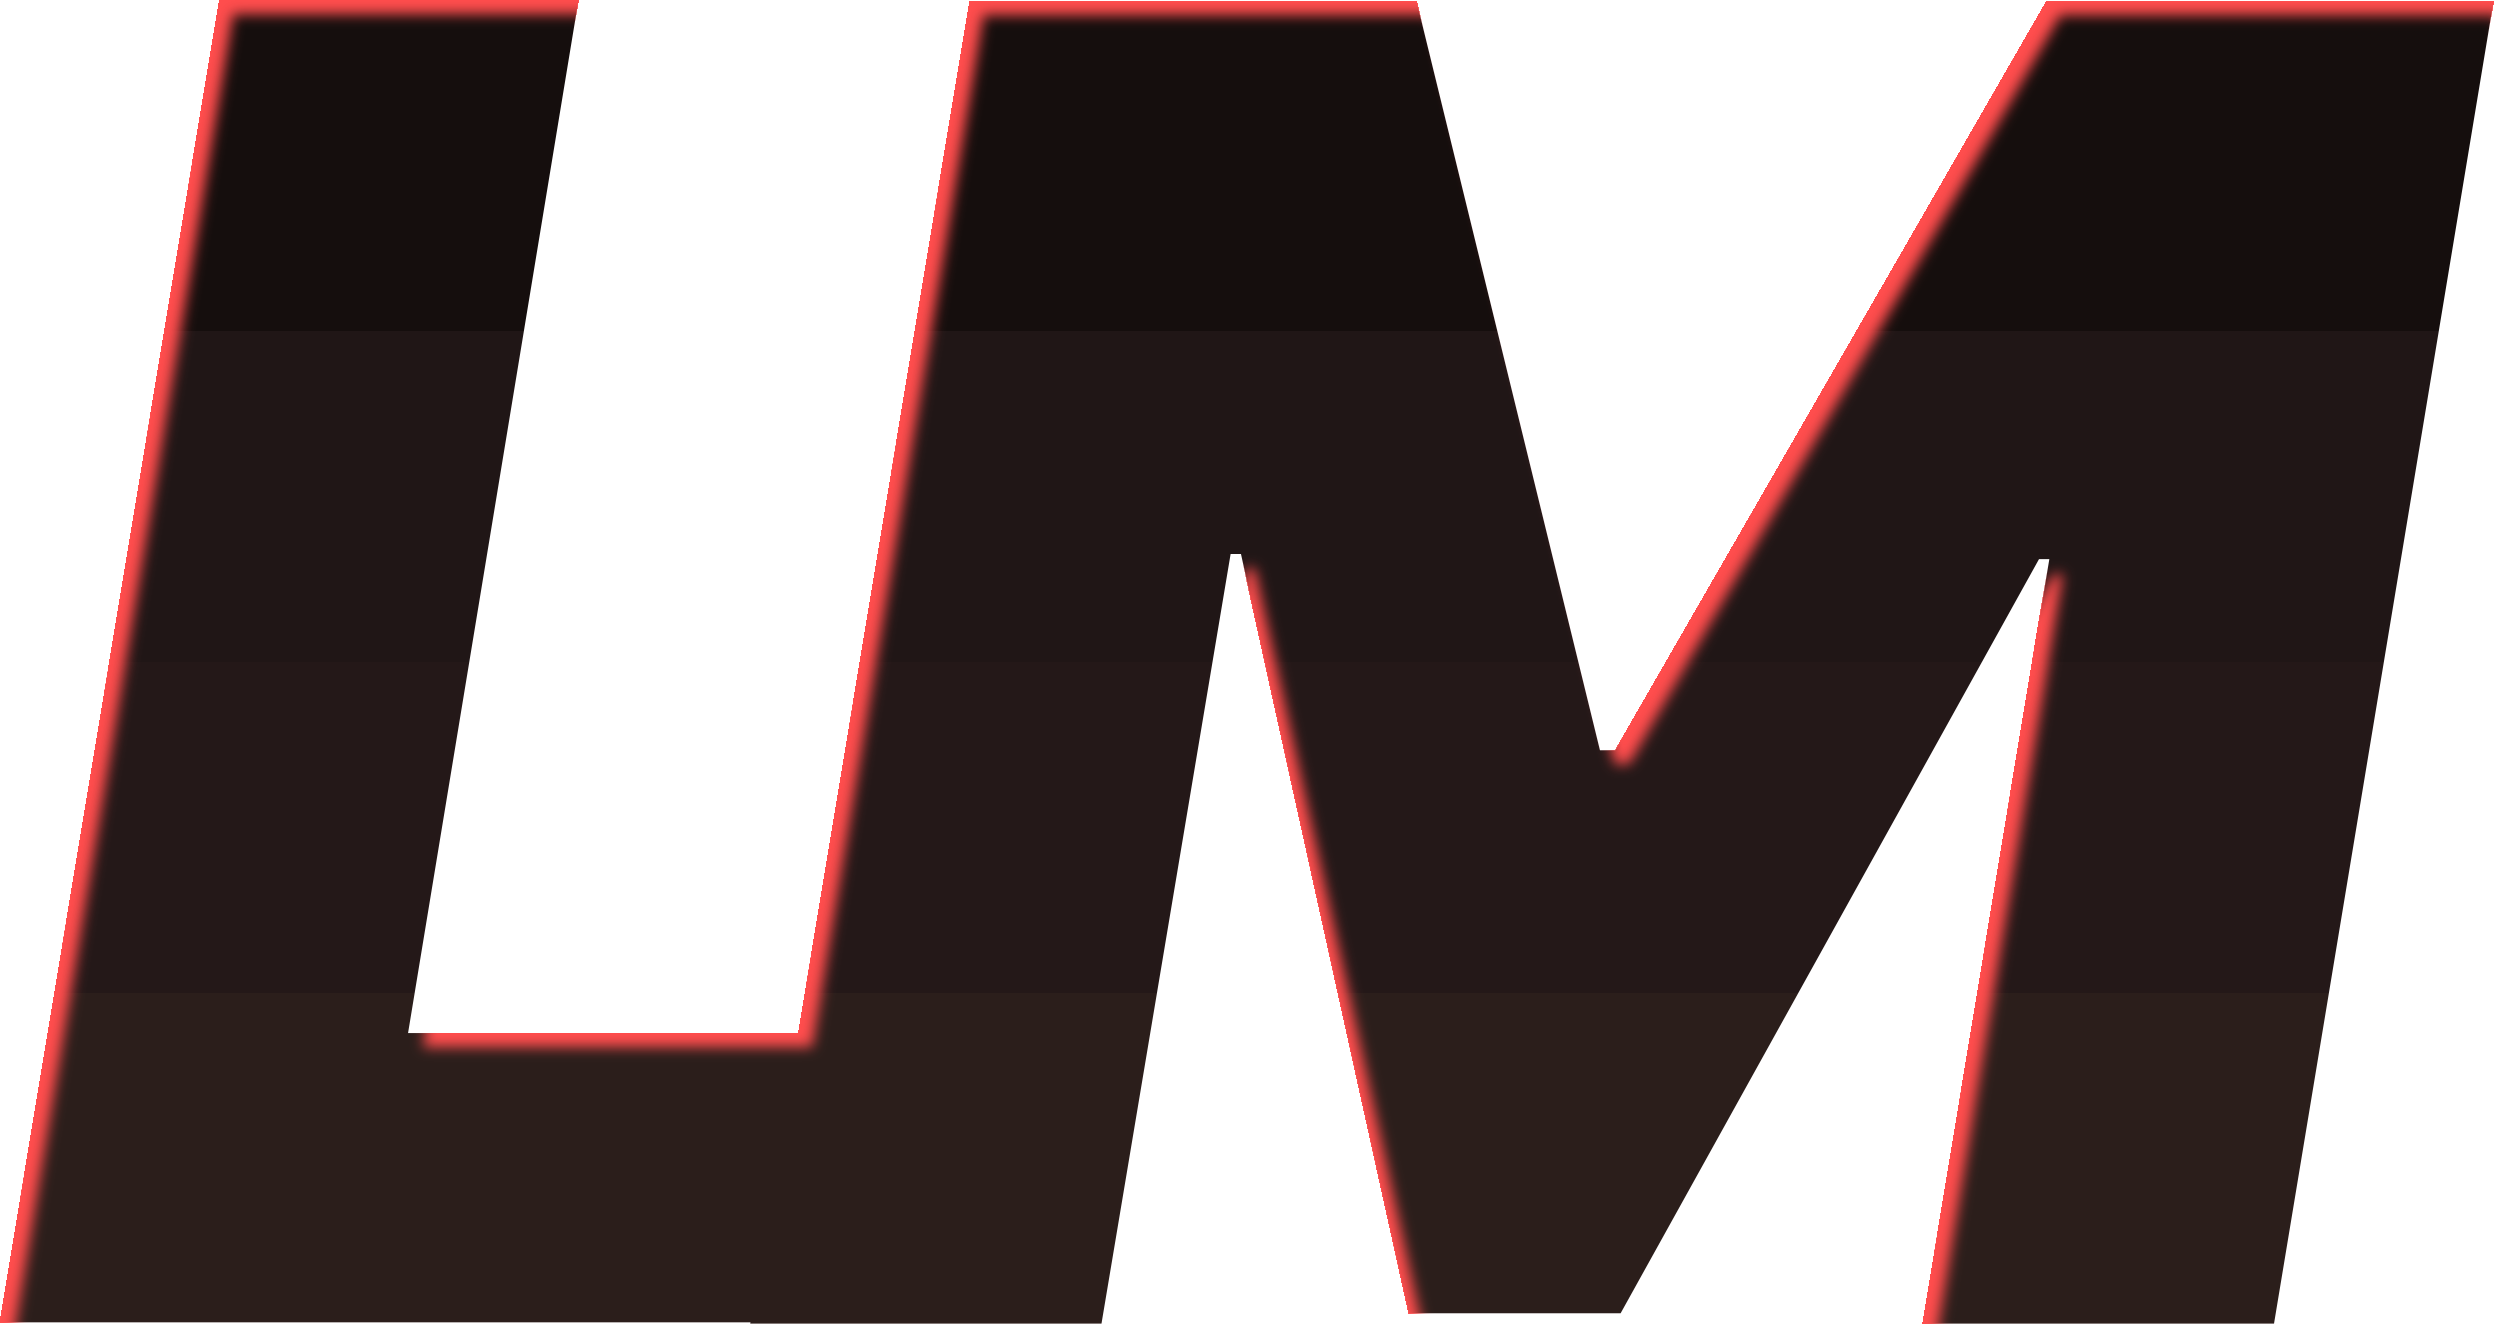
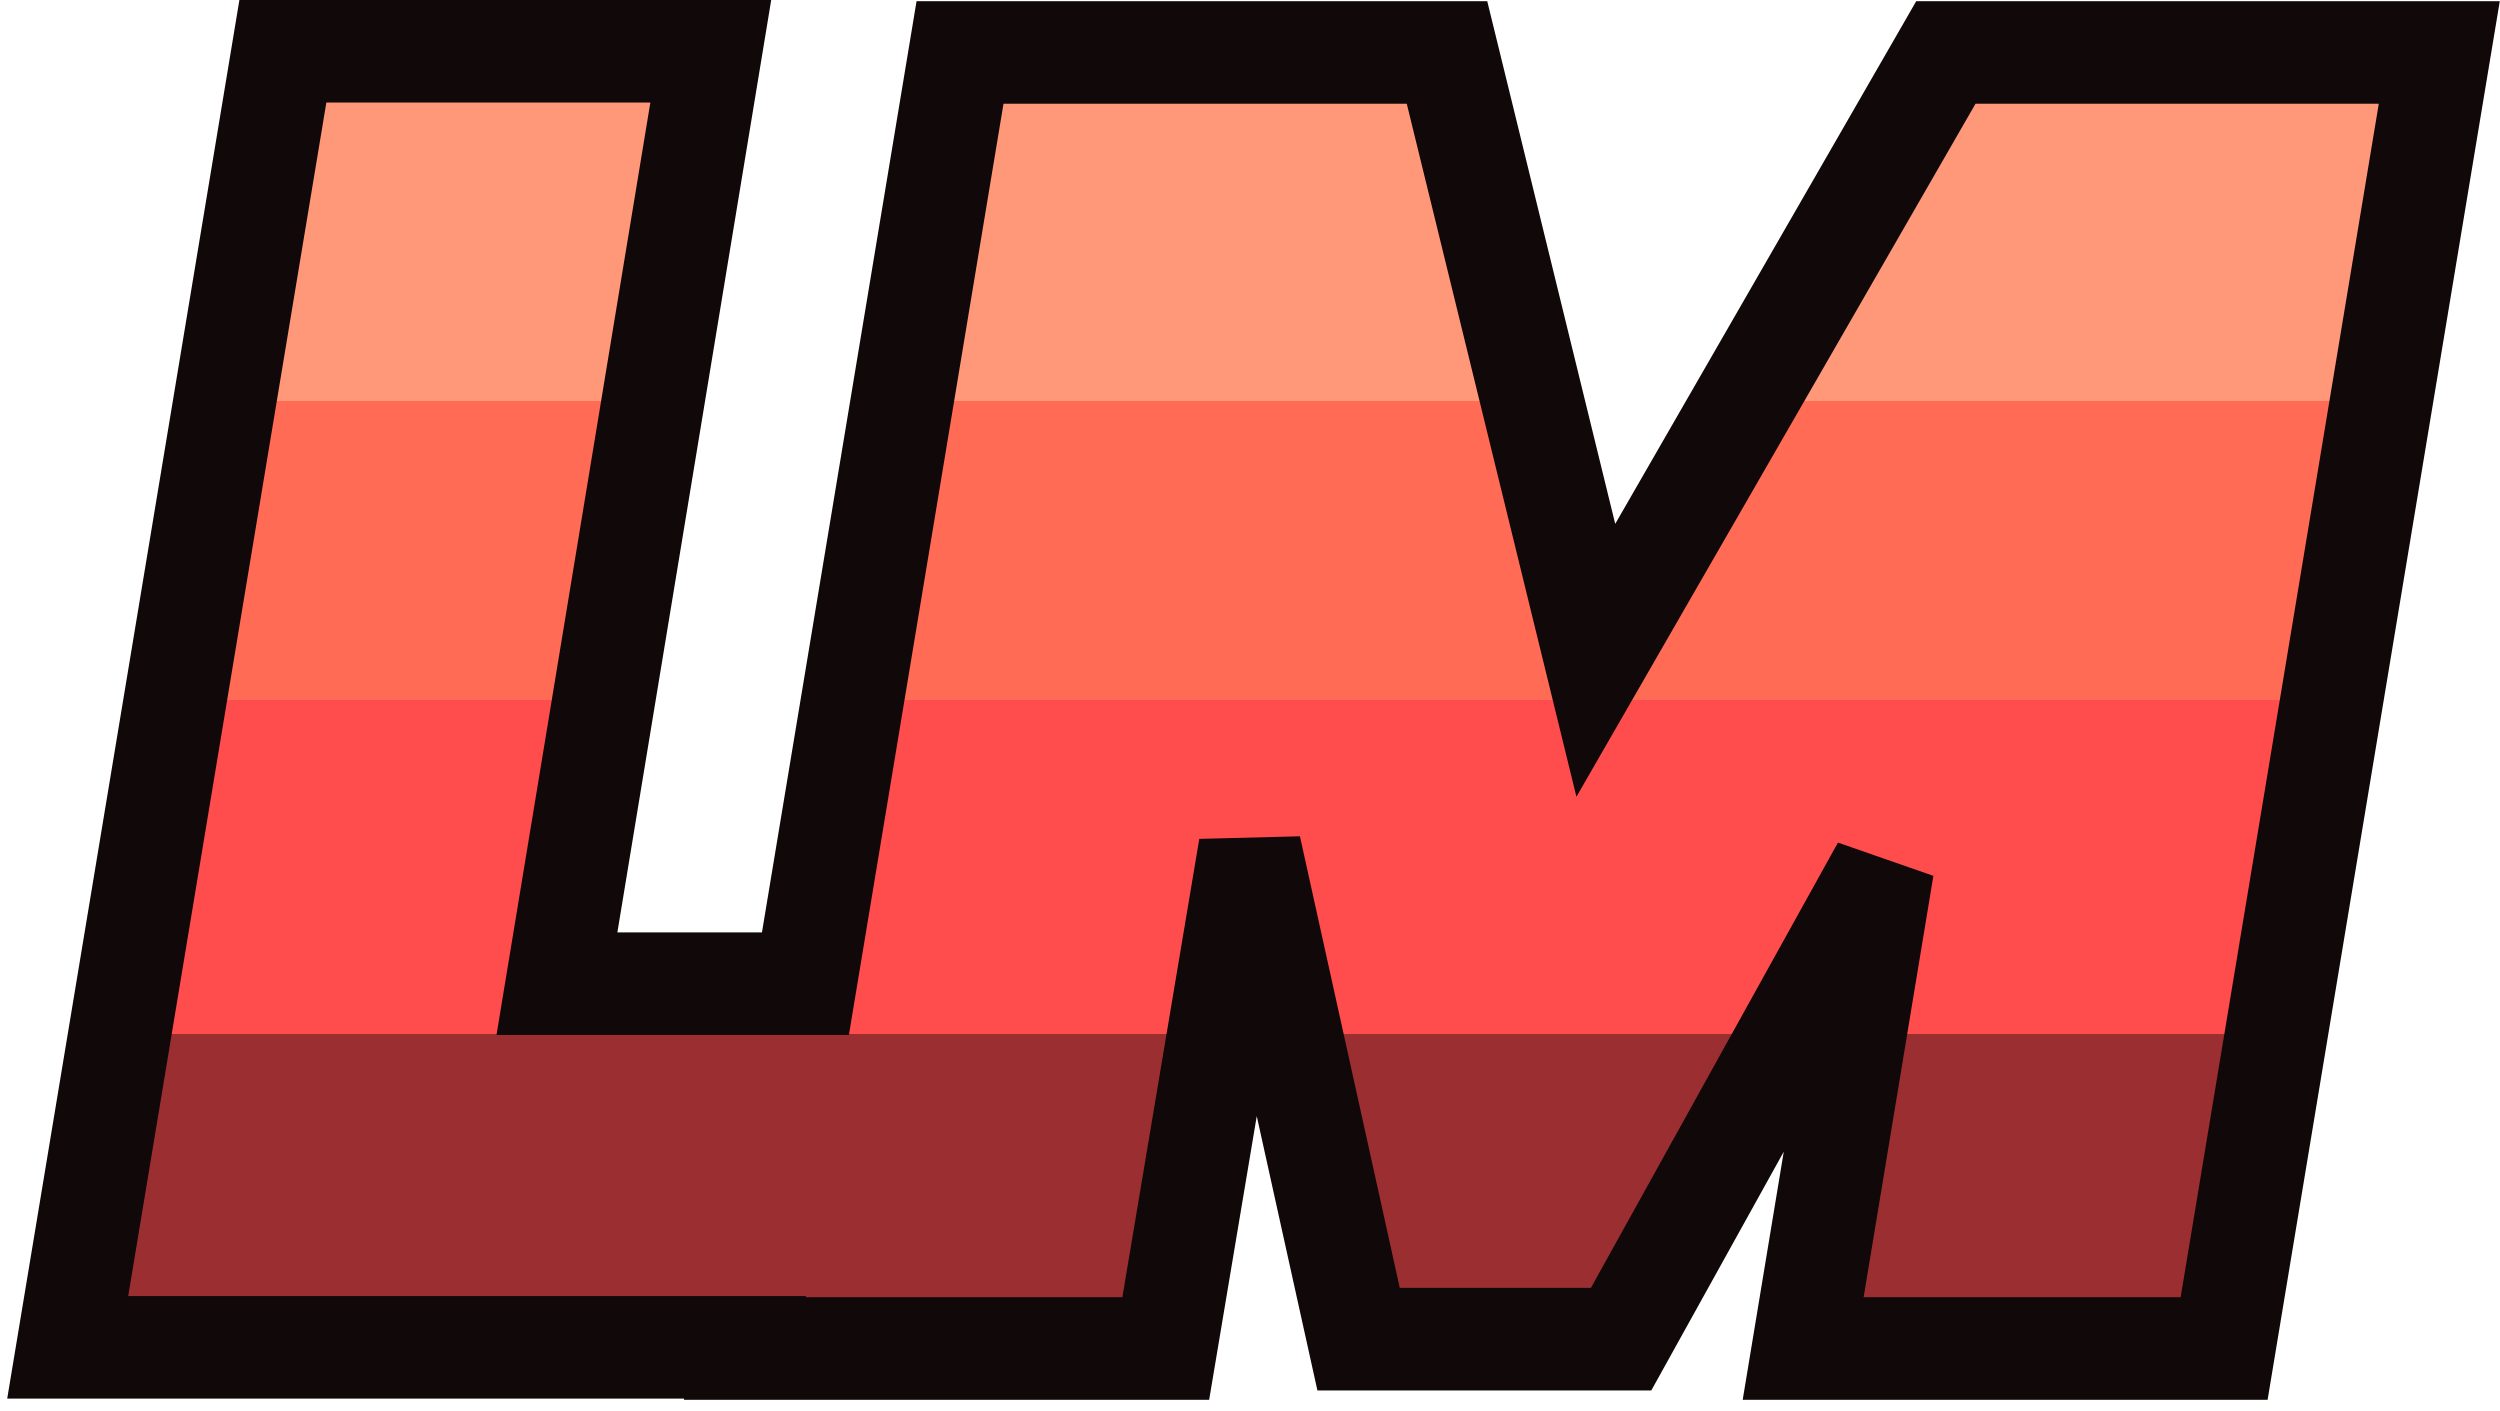
- <svg xmlns="http://www.w3.org/2000/svg" width="176" height="94" viewBox="0 0 176 94" fill="none">
-   <g filter="url(#filter0_i_3_12)">
-     <path d="M15.454 0L0 93.091H52.833L52.818 93.182H77.545L86.636 39H87.364L99.182 92.455H114.091L143.545 39.364H144.273L135.364 93.182H160.091L175.545 0.091H144.091L113.727 52.818H112.636L99.727 0.091H68.273L56.214 72.727H28.727L40.727 0H15.454Z" fill="url(#paint0_linear_3_12)" />
-   </g>
+ <svg xmlns="http://www.w3.org/2000/svg" width="195" height="110" viewBox="0 0 195 110" fill="none">
+   <path d="M6.054 100.436L5.281 105.091H10H58.115L58.099 105.182H62.818H87.545H90.93L91.49 101.844L97.489 66.094L105.276 101.318L105.97 104.455H109.182H124.091H126.446L127.589 102.395L146.858 67.663L141.417 100.529L140.647 105.182H145.364H170.091H173.482L174.037 101.837L189.491 8.746L190.264 4.091H185.545H154.091H151.779L150.625 6.095L124.474 51.505L113.613 7.14L112.866 4.091H109.727H78.273H74.882L74.327 7.436L62.823 76.727H43.441L54.674 8.651L55.441 4H50.727H25.454H22.064L21.509 7.345L6.054 100.436Z" fill="url(#paint0_linear_9_18)" stroke="#100809" stroke-width="8" />
  <defs>
-     <filter id="filter0_i_3_12" x="0" y="0" width="176.445" height="94.082" filterUnits="userSpaceOnUse" color-interpolation-filters="sRGB">
-       <feFlood flood-opacity="0" result="BackgroundImageFix" />
-       <feBlend mode="normal" in="SourceGraphic" in2="BackgroundImageFix" result="shape" />
-       <feColorMatrix in="SourceAlpha" type="matrix" values="0 0 0 0 0 0 0 0 0 0 0 0 0 0 0 0 0 0 127 0" result="hardAlpha" />
-       <feOffset dx="1" dy="1" />
-       <feGaussianBlur stdDeviation="0.45" />
-       <feComposite in2="hardAlpha" operator="arithmetic" k2="-1" k3="1" />
-       <feColorMatrix type="matrix" values="0 0 0 0 1 0 0 0 0 0.302 0 0 0 0 0.302 0 0 0 1 0" />
-       <feBlend mode="normal" in2="shape" result="effect1_innerShadow_3_12" />
-     </filter>
-     <linearGradient id="paint0_linear_3_12" x1="87.773" y1="0" x2="87.773" y2="93.182" gradientUnits="userSpaceOnUse">
-       <stop stop-color="#150E0D" />
-       <stop offset="0.25" stop-color="#150E0D" />
-       <stop offset="0.25" stop-color="#201616" />
-       <stop offset="0.5" stop-color="#201616" />
-       <stop offset="0.5" stop-color="#241818" />
-       <stop offset="0.75" stop-color="#241818" />
-       <stop offset="0.75" stop-color="#2B1E1B" />
-       <stop offset="1" stop-color="#2B1E1B" />
+     <linearGradient id="paint0_linear_9_18" x1="97.773" y1="8" x2="97.773" y2="101.182" gradientUnits="userSpaceOnUse">
+       <stop stop-color="#FF9879" />
+       <stop offset="0.25" stop-color="#FF9879" />
+       <stop offset="0.25" stop-color="#FF6B55" />
+       <stop offset="0.5" stop-color="#FF6B55" />
+       <stop offset="0.5" stop-color="#FF4D4D" />
+       <stop offset="0.78" stop-color="#FF4D4D" />
+       <stop offset="0.78" stop-color="#9A2E30" />
+       <stop offset="1" stop-color="#9A2E30" />
    </linearGradient>
  </defs>
</svg>
